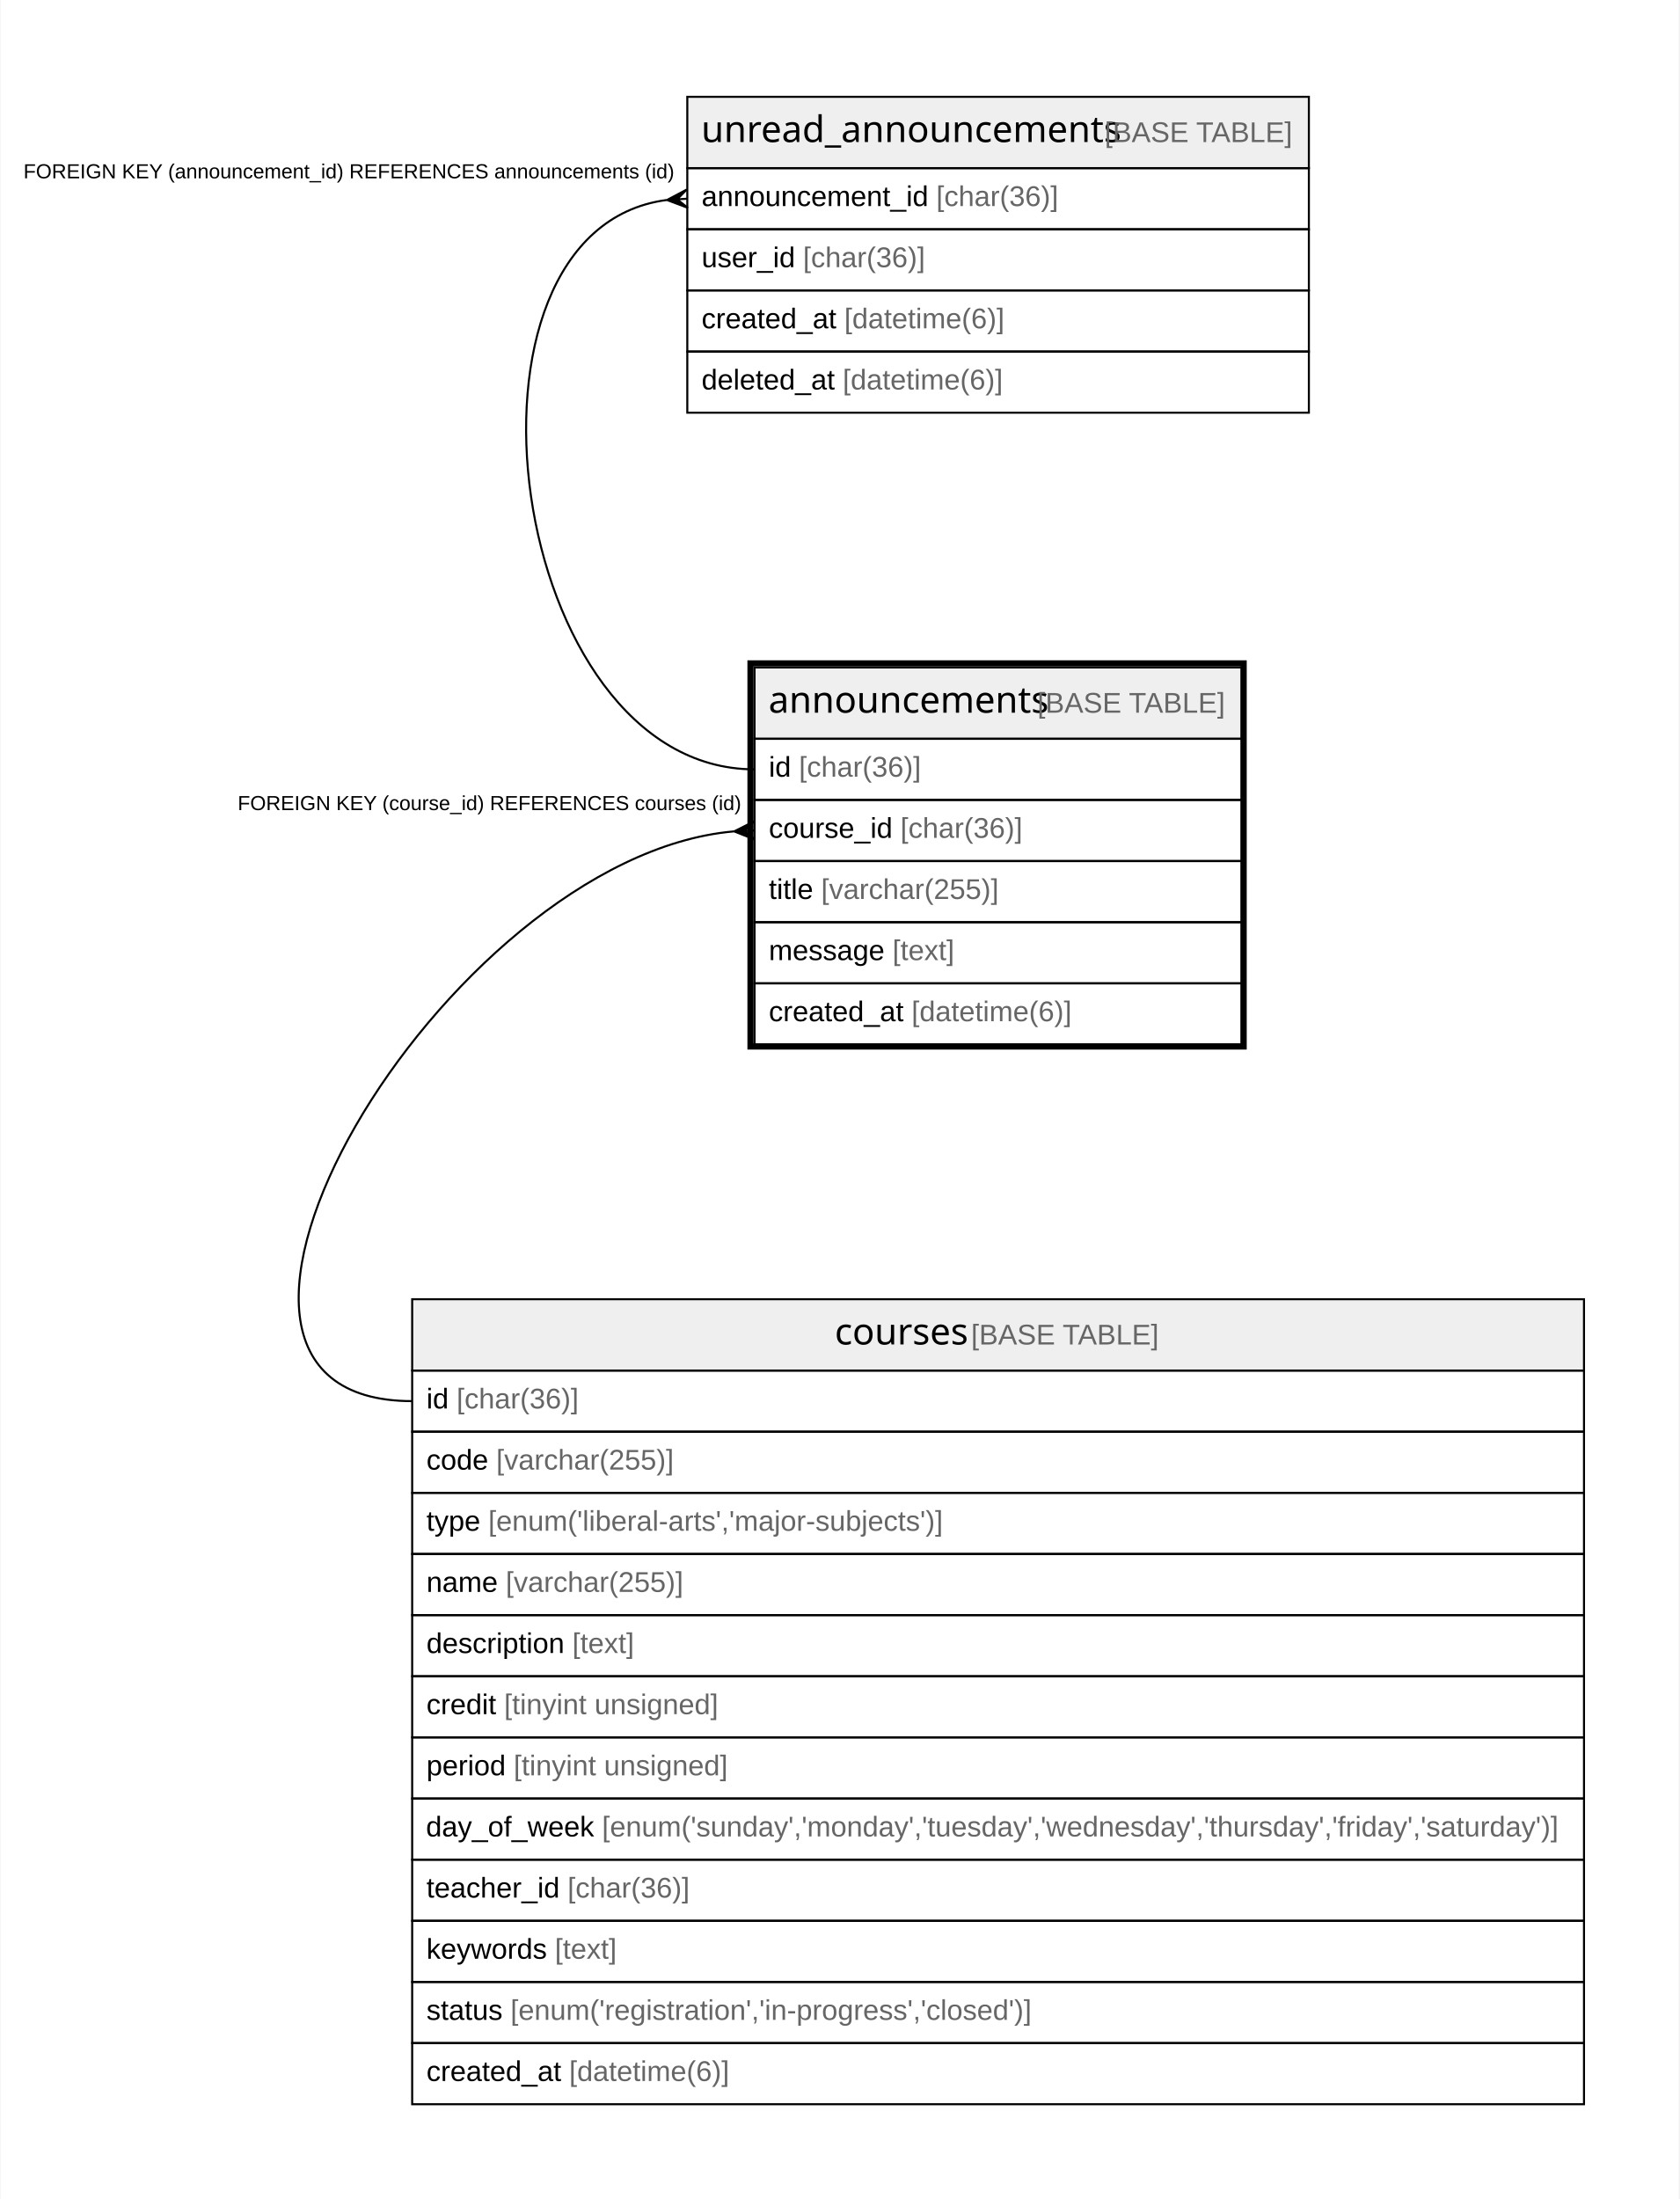
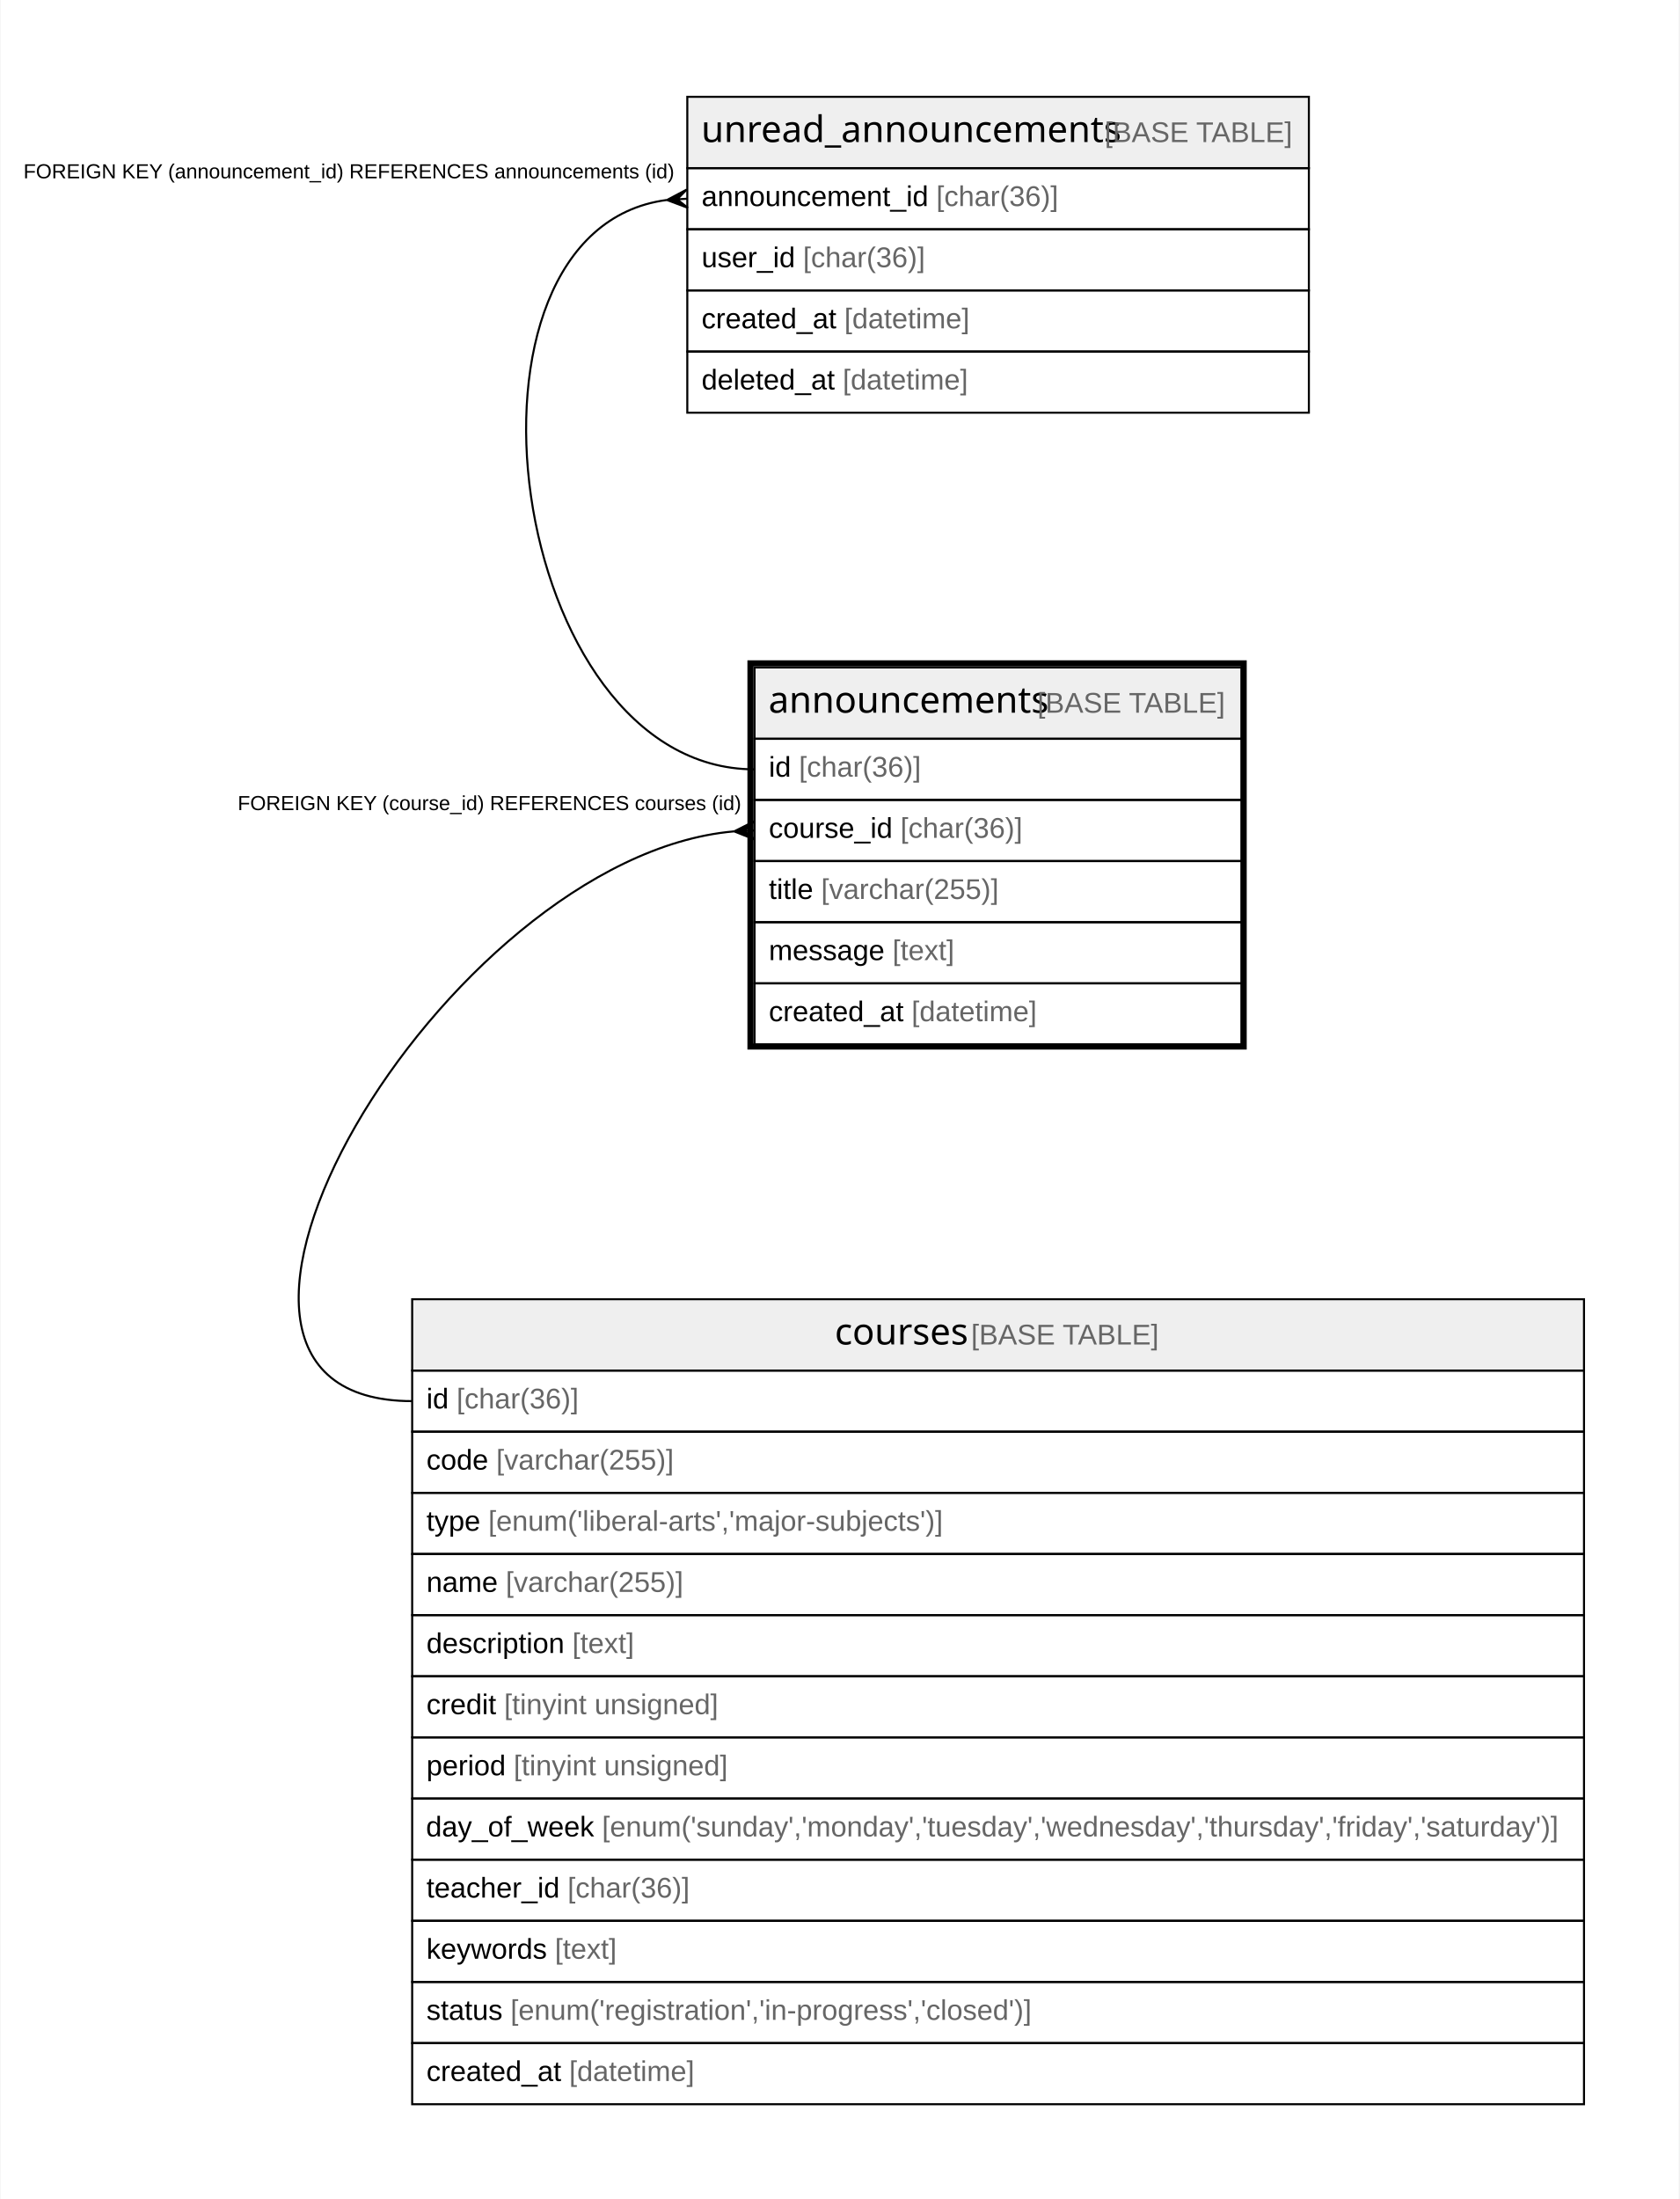
<svg xmlns="http://www.w3.org/2000/svg" width="824pt" height="1079pt" viewBox="0.00 0.00 823.50 1079.00">
  <g id="graph0" class="graph" transform="scale(1 1) rotate(0) translate(4 1075)">
    <polygon fill="#ffffff" stroke="transparent" points="-4,4 -4,-1075 819.5,-1075 819.5,4 -4,4" />
    <g id="node1" class="node">
      <polygon fill="#efefef" stroke="transparent" points="366,-712.5 366,-747.5 605,-747.5 605,-712.5 366,-712.5" />
      <polygon fill="none" stroke="#000000" points="366,-712.5 366,-747.5 605,-747.5 605,-712.5 366,-712.5" />
      <text text-anchor="start" x="372.848" y="-725.3" font-family="Arial Bold" font-size="18.00" fill="#000000">announcements</text>
      <text text-anchor="start" x="500.898" y="-725.3" font-family="Arial" font-size="14.00" fill="#000000"> </text>
      <text text-anchor="start" x="504.789" y="-725.3" font-family="Arial" font-size="14.00" fill="#666666">[BASE TABLE]</text>
      <polygon fill="none" stroke="#000000" points="366,-682.5 366,-712.5 605,-712.5 605,-682.5 366,-682.5" />
      <text text-anchor="start" x="373" y="-693.9" font-family="Arial" font-size="14.00" fill="#000000">id </text>
      <text text-anchor="start" x="387.78" y="-693.9" font-family="Arial" font-size="14.00" fill="#666666">[char(36)]</text>
      <polygon fill="none" stroke="#000000" points="366,-652.5 366,-682.5 605,-682.5 605,-652.5 366,-652.5" />
      <text text-anchor="start" x="373" y="-663.9" font-family="Arial" font-size="14.00" fill="#000000">course_id </text>
      <text text-anchor="start" x="437.571" y="-663.9" font-family="Arial" font-size="14.00" fill="#666666">[char(36)]</text>
      <polygon fill="none" stroke="#000000" points="366,-622.5 366,-652.5 605,-652.5 605,-622.5 366,-622.5" />
      <text text-anchor="start" x="373" y="-633.9" font-family="Arial" font-size="14.00" fill="#000000">title </text>
      <text text-anchor="start" x="398.668" y="-633.9" font-family="Arial" font-size="14.00" fill="#666666">[varchar(255)]</text>
      <polygon fill="none" stroke="#000000" points="366,-592.5 366,-622.5 605,-622.5 605,-592.5 366,-592.5" />
      <text text-anchor="start" x="373" y="-603.9" font-family="Arial" font-size="14.00" fill="#000000">message </text>
      <text text-anchor="start" x="433.682" y="-603.9" font-family="Arial" font-size="14.00" fill="#666666">[text]</text>
      <polygon fill="none" stroke="#000000" points="366,-562.5 366,-592.5 605,-592.5 605,-562.5 366,-562.5" />
      <text text-anchor="start" x="373" y="-573.9" font-family="Arial" font-size="14.00" fill="#000000">created_at </text>
-       <text text-anchor="start" x="443.028" y="-573.9" font-family="Arial" font-size="14.00" fill="#666666">[datetime(6)]</text>
+       <text text-anchor="start" x="443.028" y="-573.9" font-family="Arial" font-size="14.00" fill="#666666">[datetime]</text>
      <polygon fill="none" stroke="#000000" stroke-width="3" points="364,-561.5 364,-749.5 606,-749.5 606,-561.5 364,-561.5" />
    </g>
    <g id="node3" class="node">
      <polygon fill="#efefef" stroke="transparent" points="198,-402.5 198,-437.5 773,-437.5 773,-402.5 198,-402.5" />
      <polygon fill="none" stroke="#000000" points="198,-402.5 198,-437.5 773,-437.5 773,-402.5 198,-402.5" />
      <text text-anchor="start" x="405.368" y="-415.3" font-family="Arial Bold" font-size="18.00" fill="#000000">courses</text>
      <text text-anchor="start" x="468.378" y="-415.3" font-family="Arial" font-size="14.00" fill="#000000"> </text>
      <text text-anchor="start" x="472.269" y="-415.3" font-family="Arial" font-size="14.00" fill="#666666">[BASE TABLE]</text>
      <polygon fill="none" stroke="#000000" points="198,-372.5 198,-402.5 773,-402.5 773,-372.5 198,-372.5" />
      <text text-anchor="start" x="205" y="-383.9" font-family="Arial" font-size="14.00" fill="#000000">id </text>
      <text text-anchor="start" x="219.78" y="-383.9" font-family="Arial" font-size="14.00" fill="#666666">[char(36)]</text>
      <polygon fill="none" stroke="#000000" points="198,-342.5 198,-372.5 773,-372.5 773,-342.5 198,-342.5" />
      <text text-anchor="start" x="205" y="-353.9" font-family="Arial" font-size="14.00" fill="#000000">code </text>
      <text text-anchor="start" x="239.238" y="-353.9" font-family="Arial" font-size="14.00" fill="#666666">[varchar(255)]</text>
      <polygon fill="none" stroke="#000000" points="198,-312.5 198,-342.5 773,-342.5 773,-312.5 198,-312.5" />
      <text text-anchor="start" x="205" y="-323.9" font-family="Arial" font-size="14.00" fill="#000000">type </text>
      <text text-anchor="start" x="235.346" y="-323.9" font-family="Arial" font-size="14.00" fill="#666666">[enum('liberal-arts','major-subjects')]</text>
      <polygon fill="none" stroke="#000000" points="198,-282.5 198,-312.5 773,-312.5 773,-282.5 198,-282.5" />
      <text text-anchor="start" x="205" y="-293.9" font-family="Arial" font-size="14.00" fill="#000000">name </text>
      <text text-anchor="start" x="243.899" y="-293.9" font-family="Arial" font-size="14.00" fill="#666666">[varchar(255)]</text>
      <polygon fill="none" stroke="#000000" points="198,-252.5 198,-282.5 773,-282.5 773,-252.5 198,-252.5" />
      <text text-anchor="start" x="205" y="-263.9" font-family="Arial" font-size="14.00" fill="#000000">description </text>
      <text text-anchor="start" x="276.568" y="-263.9" font-family="Arial" font-size="14.00" fill="#666666">[text]</text>
      <polygon fill="none" stroke="#000000" points="198,-222.5 198,-252.5 773,-252.5 773,-222.5 198,-222.5" />
      <text text-anchor="start" x="205" y="-233.9" font-family="Arial" font-size="14.00" fill="#000000">credit </text>
      <text text-anchor="start" x="243.114" y="-233.9" font-family="Arial" font-size="14.00" fill="#666666">[tinyint unsigned]</text>
      <polygon fill="none" stroke="#000000" points="198,-192.5 198,-222.5 773,-222.5 773,-192.5 198,-192.5" />
      <text text-anchor="start" x="205" y="-203.9" font-family="Arial" font-size="14.00" fill="#000000">period </text>
      <text text-anchor="start" x="247.788" y="-203.9" font-family="Arial" font-size="14.00" fill="#666666">[tinyint unsigned]</text>
      <polygon fill="none" stroke="#000000" points="198,-162.5 198,-192.5 773,-192.5 773,-162.5 198,-162.5" />
      <text text-anchor="start" x="204.776" y="-173.9" font-family="Arial" font-size="14.00" fill="#000000">day_of_week </text>
      <text text-anchor="start" x="291.142" y="-173.9" font-family="Arial" font-size="14.00" fill="#666666">[enum('sunday','monday','tuesday','wednesday','thursday','friday','saturday')]</text>
      <polygon fill="none" stroke="#000000" points="198,-132.5 198,-162.5 773,-162.5 773,-132.5 198,-132.5" />
      <text text-anchor="start" x="205" y="-143.9" font-family="Arial" font-size="14.00" fill="#000000">teacher_id </text>
      <text text-anchor="start" x="274.244" y="-143.9" font-family="Arial" font-size="14.00" fill="#666666">[char(36)]</text>
      <polygon fill="none" stroke="#000000" points="198,-102.5 198,-132.5 773,-132.5 773,-102.5 198,-102.5" />
      <text text-anchor="start" x="205" y="-113.9" font-family="Arial" font-size="14.00" fill="#000000">keywords </text>
      <text text-anchor="start" x="268.006" y="-113.9" font-family="Arial" font-size="14.00" fill="#666666">[text]</text>
      <polygon fill="none" stroke="#000000" points="198,-72.5 198,-102.5 773,-102.5 773,-72.5 198,-72.5" />
      <text text-anchor="start" x="205" y="-83.9" font-family="Arial" font-size="14.00" fill="#000000">status </text>
      <text text-anchor="start" x="246.237" y="-83.9" font-family="Arial" font-size="14.00" fill="#666666">[enum('registration','in-progress','closed')]</text>
      <polygon fill="none" stroke="#000000" points="198,-42.5 198,-72.5 773,-72.5 773,-42.5 198,-42.5" />
      <text text-anchor="start" x="205" y="-53.9" font-family="Arial" font-size="14.00" fill="#000000">created_at </text>
-       <text text-anchor="start" x="275.028" y="-53.9" font-family="Arial" font-size="14.00" fill="#666666">[datetime(6)]</text>
+       <text text-anchor="start" x="275.028" y="-53.9" font-family="Arial" font-size="14.00" fill="#666666">[datetime]</text>
    </g>
    <g id="edge2" class="edge">
      <path fill="none" stroke="#000000" d="M355.762,-667.046C213.171,-654.529 56.276,-387.5 198,-387.5" />
      <polygon fill="#000000" stroke="#000000" points="356.01,-667.057 365.8,-671.996 361.005,-667.278 366,-667.5 366,-667.5 366,-667.5 361.005,-667.278 366.2,-663.004 356.01,-667.057 356.01,-667.057" />
      <text text-anchor="start" x="112.386" y="-677.5" font-family="Arial" font-size="10.00" fill="#000000">FOREIGN KEY (course_id) REFERENCES courses (id)</text>
    </g>
    <g id="node2" class="node">
      <polygon fill="#efefef" stroke="transparent" points="333,-992.5 333,-1027.5 638,-1027.5 638,-992.5 333,-992.5" />
      <polygon fill="none" stroke="#000000" points="333,-992.5 333,-1027.5 638,-1027.5 638,-992.5 333,-992.5" />
      <text text-anchor="start" x="339.833" y="-1005.3" font-family="Arial Bold" font-size="18.00" fill="#000000">unread_announcements</text>
      <text text-anchor="start" x="533.913" y="-1005.3" font-family="Arial" font-size="14.00" fill="#000000"> </text>
      <text text-anchor="start" x="537.803" y="-1005.3" font-family="Arial" font-size="14.00" fill="#666666">[BASE TABLE]</text>
      <polygon fill="none" stroke="#000000" points="333,-962.5 333,-992.5 638,-992.5 638,-962.5 333,-962.5" />
      <text text-anchor="start" x="340" y="-973.9" font-family="Arial" font-size="14.00" fill="#000000">announcement_id </text>
      <text text-anchor="start" x="455.157" y="-973.9" font-family="Arial" font-size="14.00" fill="#666666">[char(36)]</text>
      <polygon fill="none" stroke="#000000" points="333,-932.5 333,-962.5 638,-962.5 638,-932.5 333,-932.5" />
      <text text-anchor="start" x="340" y="-943.9" font-family="Arial" font-size="14.00" fill="#000000">user_id </text>
      <text text-anchor="start" x="389.788" y="-943.9" font-family="Arial" font-size="14.00" fill="#666666">[char(36)]</text>
      <polygon fill="none" stroke="#000000" points="333,-902.5 333,-932.5 638,-932.5 638,-902.5 333,-902.5" />
      <text text-anchor="start" x="340" y="-913.9" font-family="Arial" font-size="14.00" fill="#000000">created_at </text>
-       <text text-anchor="start" x="410.028" y="-913.9" font-family="Arial" font-size="14.00" fill="#666666">[datetime(6)]</text>
+       <text text-anchor="start" x="410.028" y="-913.9" font-family="Arial" font-size="14.00" fill="#666666">[datetime]</text>
      <polygon fill="none" stroke="#000000" points="333,-872.5 333,-902.5 638,-902.5 638,-872.5 333,-872.5" />
      <text text-anchor="start" x="340" y="-883.9" font-family="Arial" font-size="14.00" fill="#000000">deleted_at </text>
-       <text text-anchor="start" x="409.257" y="-883.9" font-family="Arial" font-size="14.00" fill="#666666">[datetime(6)]</text>
+       <text text-anchor="start" x="409.257" y="-883.9" font-family="Arial" font-size="14.00" fill="#666666">[datetime]</text>
    </g>
    <g id="edge1" class="edge">
      <path fill="none" stroke="#000000" d="M322.733,-976.839C209.637,-961.865 244.243,-697.5 366,-697.5" />
      <polygon fill="#000000" stroke="#000000" points="323.021,-976.857 332.711,-981.991 328.01,-977.179 333,-977.5 333,-977.5 333,-977.5 328.01,-977.179 333.289,-973.009 323.021,-976.857 323.021,-976.857" />
      <text text-anchor="start" x="7.253" y="-987.5" font-family="Arial" font-size="10.00" fill="#000000">FOREIGN KEY (announcement_id) REFERENCES announcements (id)</text>
    </g>
  </g>
</svg>
